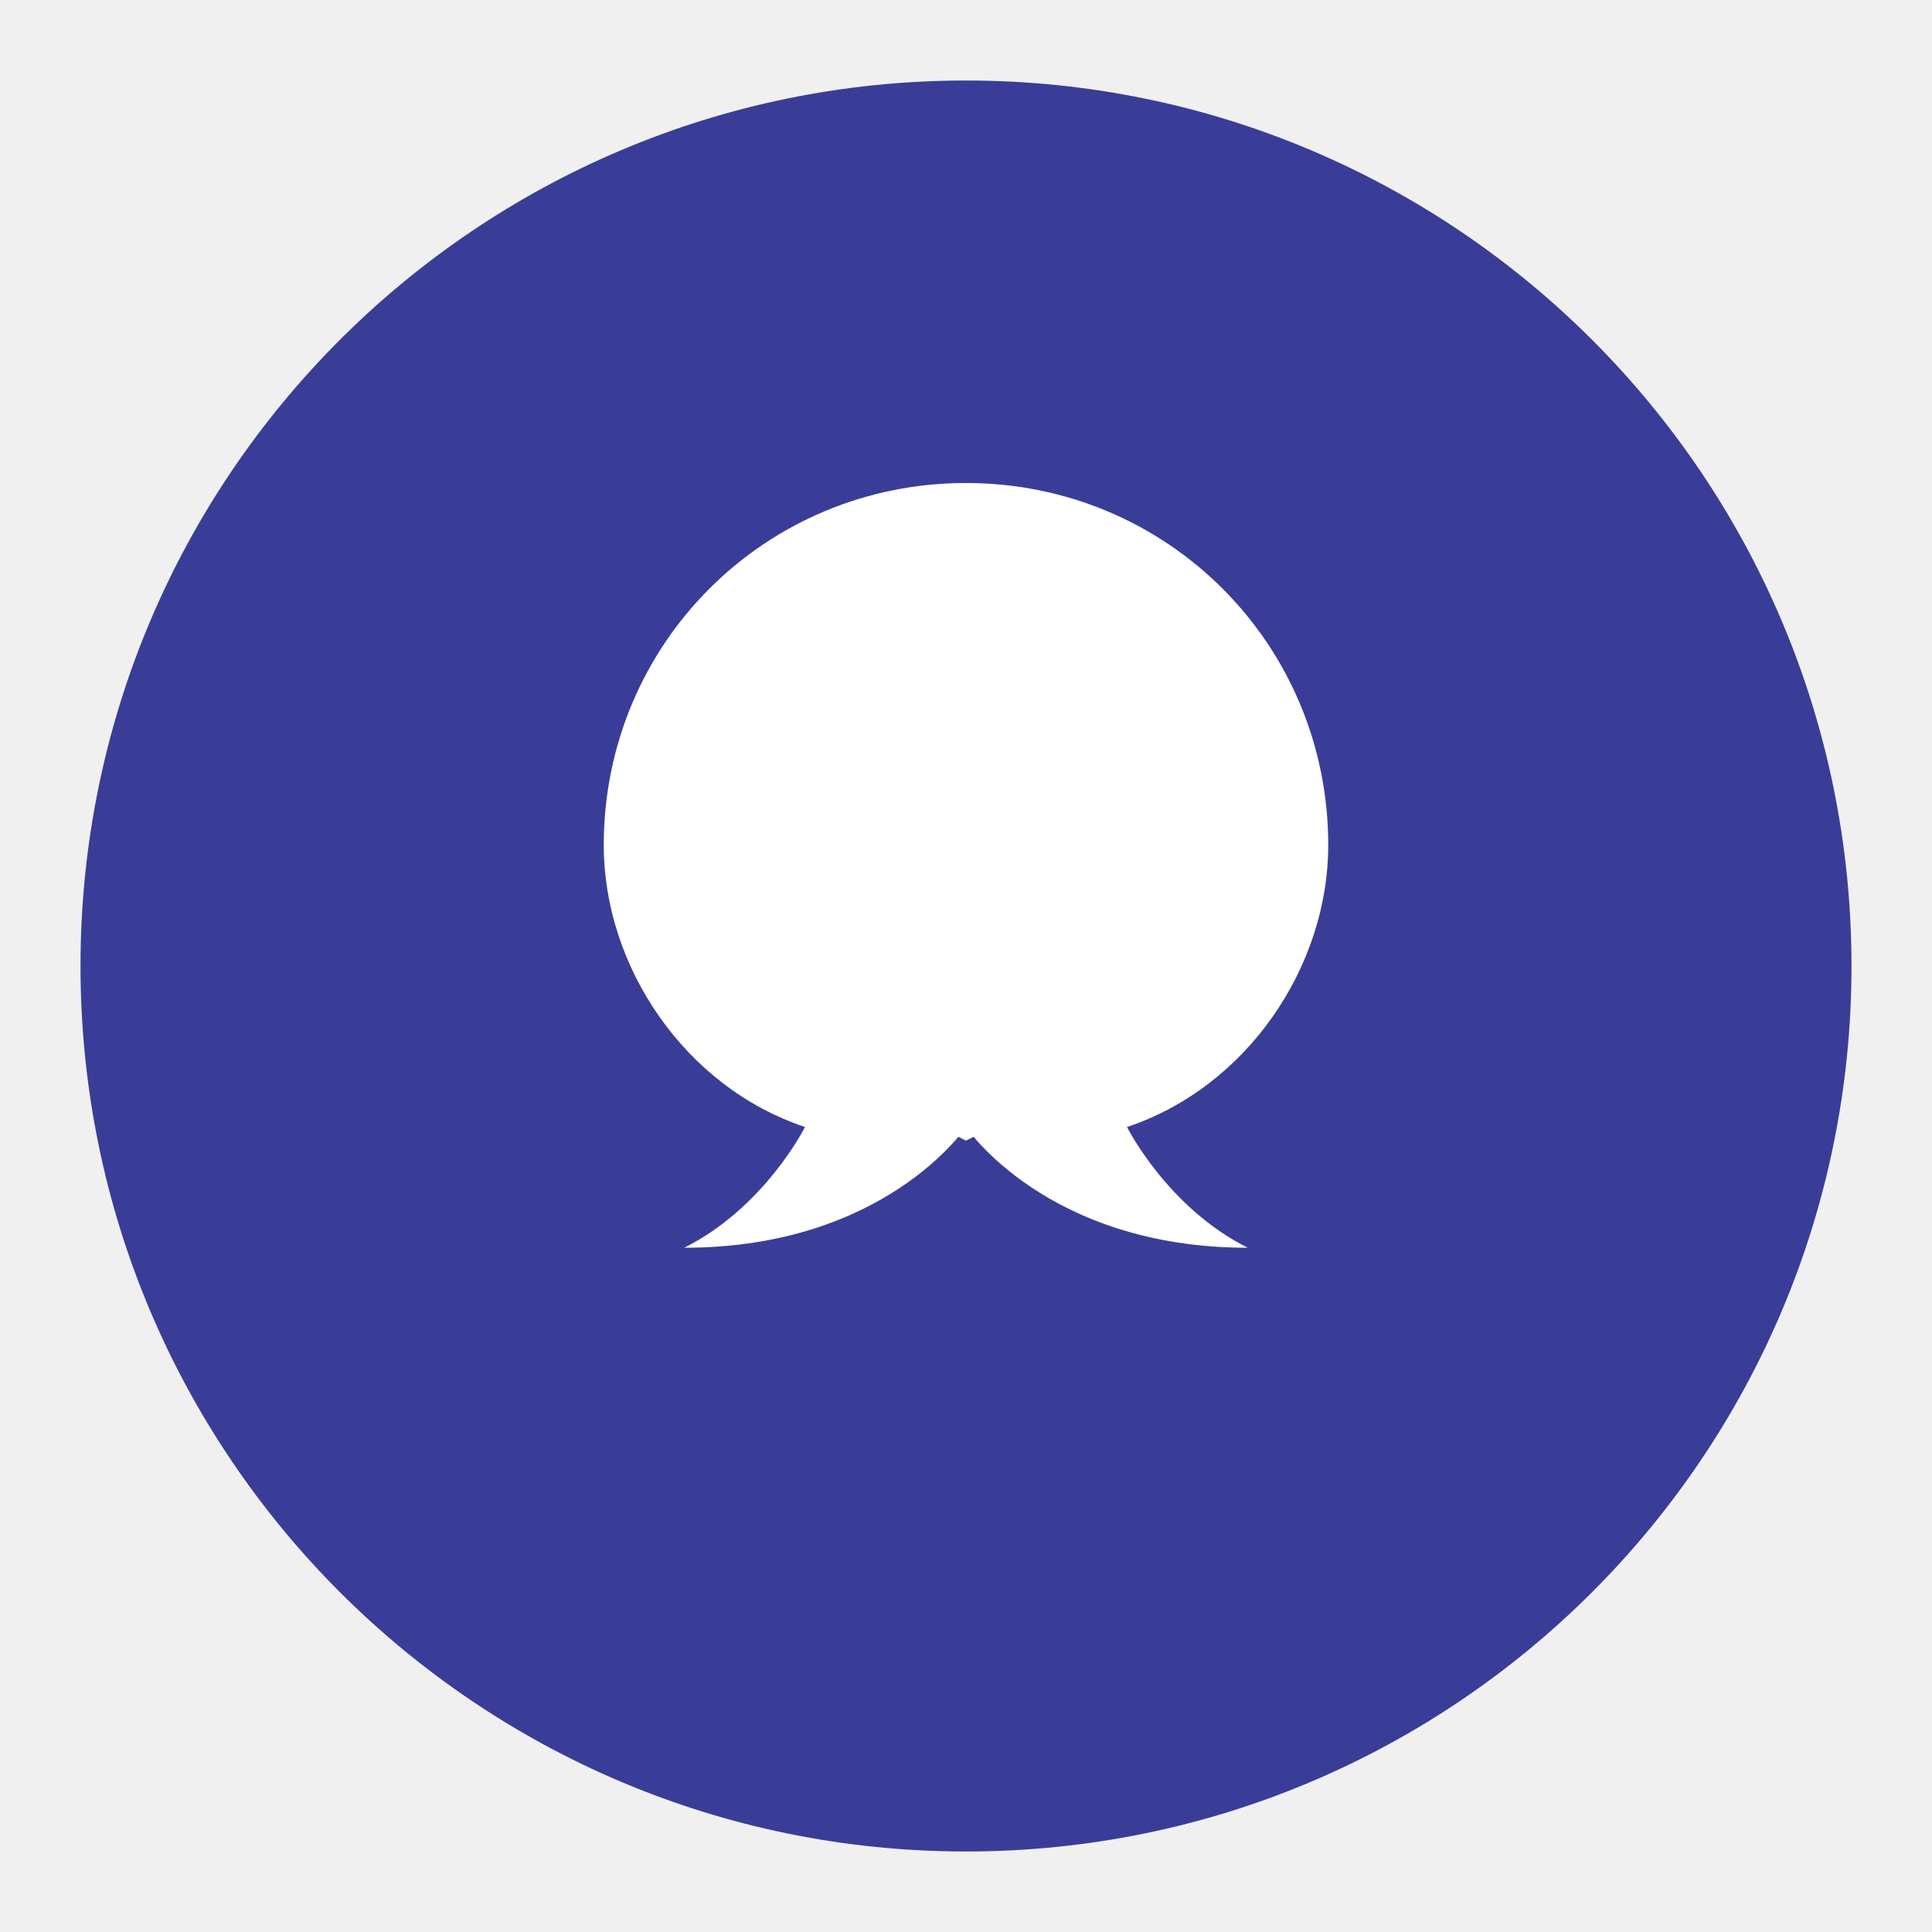
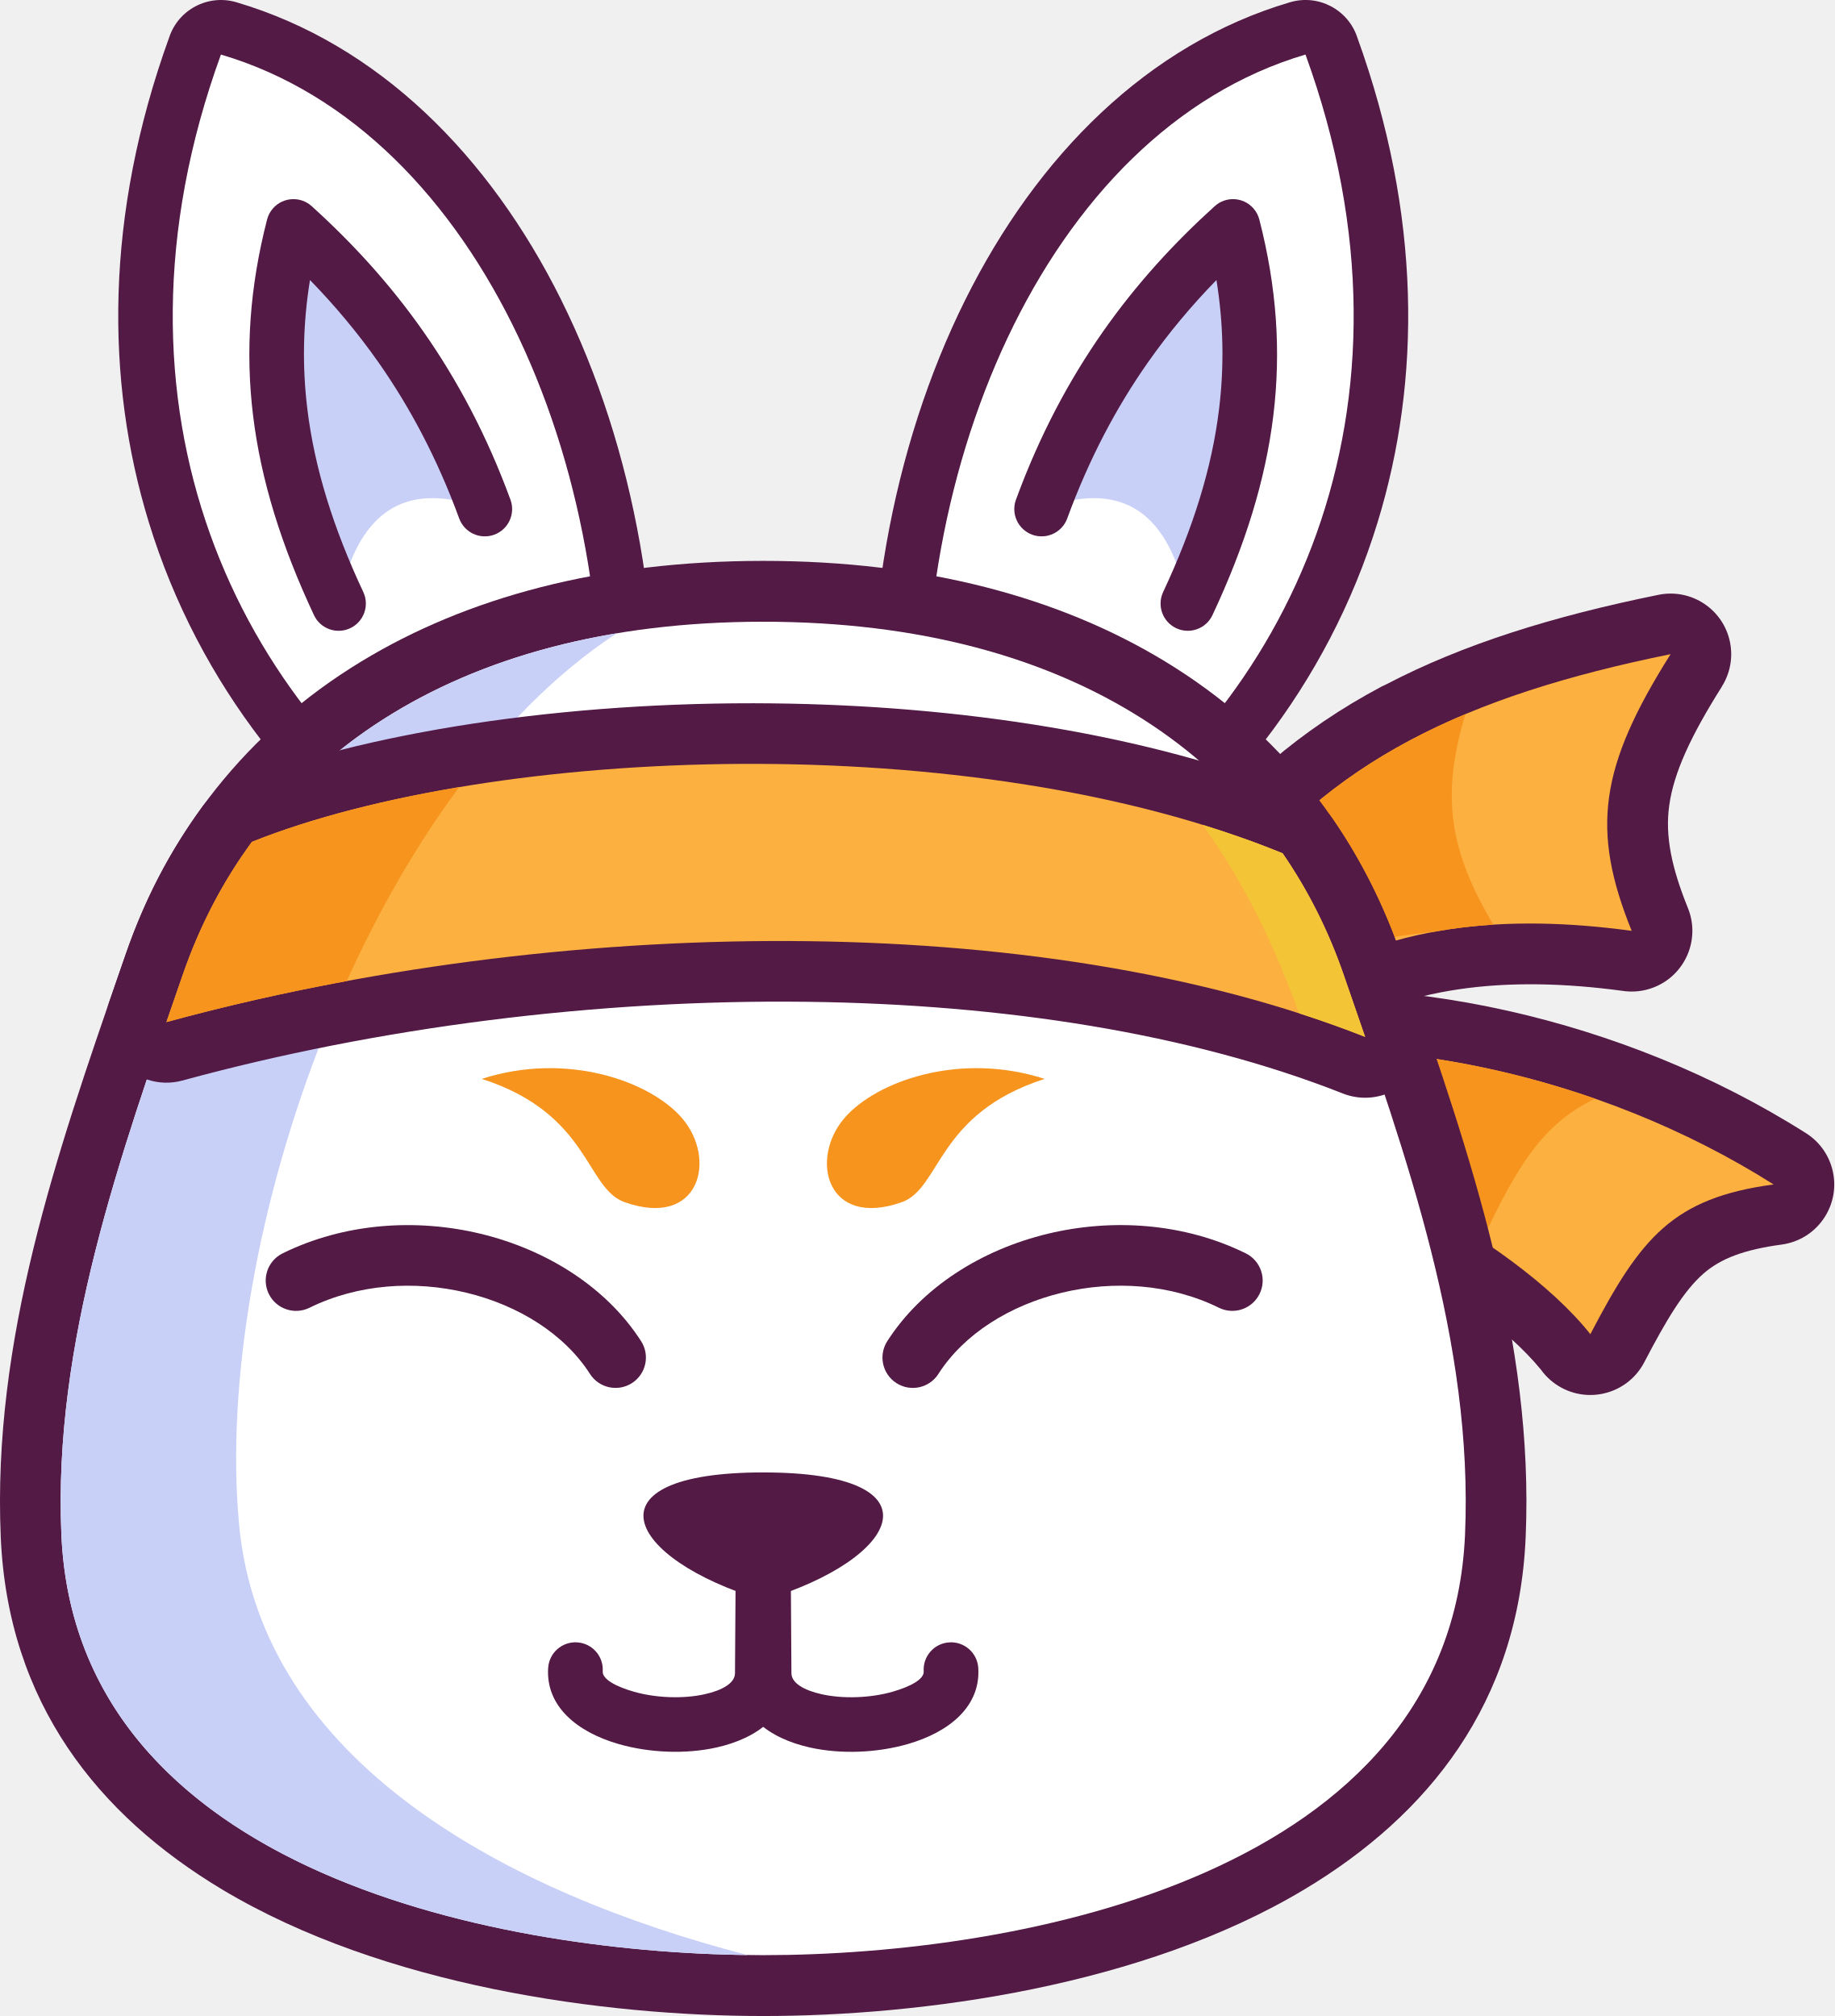
- <svg xmlns="http://www.w3.org/2000/svg" width="48" height="48" viewBox="0 0 48 48" fill="none">
-   <circle cx="24" cy="24" r="22" fill="#3A3D98" />
-   <path d="M24 12C19 12 15 16 15 21C15 24 17 27 20 28C20 28 19 30 17 31C22 31 24 28 24 28C24 28 26 31 31 31C29 30 28 28 28 28C31 27 33 24 33 21C33 16 29 12 24 12Z" fill="white" />
-   <path d="M16 20L24 16L32 20L24 24L16 20Z" fill="white" />
-   <path d="M20 21.5V25.5L24 27.5L28 25.5V21.5" stroke="white" stroke-width="1.5" />
+ <svg xmlns="http://www.w3.org/2000/svg" id="Layer_2" data-name="Layer 2" viewBox="0 0 1149 1263.15">
+   <defs>
+     <style>
+       .cls-1, .cls-2, .cls-3, .cls-4, .cls-5, .cls-6 {
+         fill-rule: evenodd;
+       }
+ 
+       .cls-1, .cls-7 {
+         fill: #531a45;
+       }
+ 
+       .cls-2 {
+         fill: #fbb040;
+       }
+ 
+       .cls-3 {
+         fill: #fff;
+       }
+ 
+       .cls-4 {
+         fill: #f3c536;
+       }
+ 
+       .cls-5 {
+         fill: #c9d0f7;
+       }
+ 
+       .cls-6 {
+         fill: #f7941e;
+       }
+     </style>
+   </defs>
+   <g id="mascot_logo" data-name="mascot logo">
+     <g>
+       <path class="cls-7" d="M341.16,482.15c5.52-92.89-12.83-187.2-50.93-263.76-31.24-62.81-75.61-113.11-130.49-139.48-24.07,83.91-21.81,161.25-1.3,228.31,24.55,80.26,75.33,146.23,138.3,191.29l44.41-16.37h0ZM351.52,187.89c46.19,92.83,66.82,208.34,56.14,320.04-.49,13.48-8.97,25.96-22.41,30.89l-81.36,29.98-.02-.06c-9.74,3.56-20.98,2.66-30.35-3.42-82.1-53.3-149.06-135.94-180.36-238.28-27.19-88.88-27.42-192.26,12.8-303.58,5.75-17.43,24.34-27.27,42.08-22.06,89.06,26.25,158.5,96.04,203.5,186.49h0Z" />
+       <path class="cls-3" d="M373.47,506.71c20.37-205.26-71.35-424.27-235.08-472.53-81.08,223.23,11.68,410.3,153.72,502.5,27.12-9.99,54.24-19.98,81.36-29.97h0Z" />
+       <path class="cls-5" d="M303.71,318.96c-51.18-19.35-80.37,2.92-91.59,59.2-33.88-68.38-48.39-145-28.29-236.35,53.95,46.37,93.63,105.68,119.88,177.14h0Z" />
+       <path class="cls-7" d="M319.76,313.08c3.25,8.86-1.3,18.69-10.17,21.94-8.87,3.25-18.69-1.3-21.94-10.17-13.84-37.79-30.95-69.78-50.38-97.53-13.33-19.03-27.79-36.15-43.1-51.87-4.39,27.22-4.94,53.9-1.64,80.87,4.51,36.92,16.2,74.43,35.04,114.63,3.99,8.53.3,18.69-8.23,22.68-8.53,3.99-18.69.31-22.68-8.23-20.47-43.67-33.19-84.55-38.12-124.93-4.96-40.63-2.06-80.74,8.69-122.64.64-2.69,1.95-5.25,3.93-7.45,6.32-6.98,17.11-7.52,24.09-1.2,25.23,22.84,48.89,48.49,69.98,78.6,21.15,30.21,39.67,64.77,54.52,105.3h0Z" />
+       <path class="cls-7" d="M548.51,507.92c-10.69-111.69,9.95-227.21,56.14-320.04C649.64,97.44,719.09,27.65,808.15,1.39c17.74-5.21,36.33,4.63,42.07,22.06,40.22,111.32,39.99,214.7,12.8,303.58-31.3,102.34-98.25,184.99-180.36,238.28-9.37,6.08-20.61,6.98-30.35,3.42l-.03.06-81.36-29.98c-13.44-4.93-21.93-17.41-22.41-30.89h0ZM665.94,218.39c-38.1,76.56-56.45,170.87-50.93,263.76l44.42,16.37c62.96-45.06,113.75-111.03,138.3-191.29,20.52-67.06,22.78-144.4-1.3-228.31-54.88,26.37-99.24,76.67-130.48,139.48h0Z" />
+       <path class="cls-3" d="M582.7,506.71c-20.37-205.26,71.36-424.27,235.08-472.53,81.08,223.23-11.68,410.3-153.73,502.5-27.12-9.99-54.24-19.98-81.36-29.97h0Z" />
+       <path class="cls-5" d="M652.46,318.96c51.18-19.35,80.38,2.92,91.59,59.2,33.88-68.38,48.39-145,28.3-236.35-53.96,46.37-93.63,105.68-119.88,177.14h0Z" />
+       <path class="cls-7" d="M668.52,324.85c-3.25,8.86-13.07,13.42-21.94,10.17-8.86-3.25-13.42-13.08-10.17-21.94,14.85-40.53,33.37-75.09,54.52-105.3,21.09-30.11,44.75-55.76,69.98-78.6,6.98-6.32,17.77-5.78,24.08,1.2,1.99,2.19,3.29,4.76,3.94,7.45,10.76,41.9,13.65,82.01,8.69,122.64-4.92,40.38-17.64,81.26-38.11,124.93-3.99,8.53-14.14,12.21-22.68,8.23-8.53-3.99-12.22-14.15-8.23-22.68,18.85-40.19,30.54-77.71,35.04-114.63,3.29-26.97,2.75-53.65-1.64-80.87-15.31,15.71-29.77,32.84-43.1,51.87-19.44,27.75-36.53,59.74-50.38,97.53h0Z" />
+       <path class="cls-7" d="M738.5,539.41c35.32-47.44,76.65-82.48,126.92-109.23.97-.51,1.96-.98,2.95-1.4,48.19-25.16,104.16-42.62,170.67-56.12,20.56-4.11,40.56,9.22,44.67,29.78,1.98,9.93-.11,19.73-5.1,27.67l.04.02c-19.44,30.83-30.16,53.88-33.03,74.57-2.67,19.23,1.52,39.03,11.77,64.4,7.81,19.49-1.66,41.63-21.15,49.44-6.59,2.64-13.49,3.3-20.04,2.27-34.84-4.69-69.67-5.84-102.74-.91-31.61,4.7-61.59,15.05-88.25,33.39-17.27,11.92-40.95,7.59-52.87-9.68-.97-1.4-1.82-2.84-2.58-4.31l-33.65-58.34c-7.76-13.5-6.29-29.77,2.41-41.53l-.03-.02h0ZM901.15,497.48c-33.31,17.72-61.63,39.83-86.26,68.13l2.61,4.54c27.11-13.07,55.63-21.24,84.93-25.6,22.33-3.32,45.11-4.4,68.04-3.77-2.28-15.55-2.4-30.75-.21-46.5,1.28-9.2,3.34-18.37,6.21-27.7-26.69,8.34-50.83,17.98-72.72,29.39-.84.53-1.7,1.04-2.6,1.52h0Z" />
+       <path class="cls-2" d="M769.02,562.04c63.38-85.13,148.83-126.05,277.46-152.17-44.74,70.97-49.89,110.2-24.38,173.36-76.96-10.48-154.59-5.16-218.49,38.77-14.22-24.66-20.36-35.31-34.58-59.97h0Z" />
+       <path class="cls-6" d="M769.02,562.04c39.42-52.95,87.39-88.79,148.97-114.61-15.67,51.4-9.86,85.97,17.45,131.92-12.46.77-24.78,2.22-36.91,4.43-35.79,3.55-70.54,11.27-102.42,25.22l-27.08-46.96h0Z" />
+       <path class="cls-7" d="M751.65,625.18c58.3-9.75,125.63-6.98,193.3,8.24,63.92,14.38,128.47,39.92,186.28,76.54,17.76,11.18,23.1,34.65,11.91,52.42-6.24,9.92-16.32,15.96-27.1,17.42h0c-23.43,3.16-38.18,8.71-49.09,18.3-12.41,10.91-23.21,29.08-36.95,55.42-9.7,18.67-32.71,25.94-51.37,16.23-5.51-2.86-10.03-6.89-13.41-11.62-21.23-25.96-60.72-53.97-103.23-75.91-42.4-21.88-85.96-36.98-115.1-36.99-20.97,0-37.97-17-37.97-37.97,0-3.13.38-6.16,1.1-9.07l-.05-.02,10.99-44.55c3.74-15.21,16.15-26.01,30.68-28.44h0ZM928.28,707.58c-23.34-5.25-46.55-8.79-69.12-10.61,12.64,5.31,25.29,11.24,37.7,17.64,33.04,17.05,65.07,37.81,91.12,59.59,8.73-12.9,17.9-23.83,28.66-33.29,1.33-1.17,2.67-2.31,4.03-3.42-30.21-12.96-61.38-22.94-92.38-29.91h0Z" />
+       <path class="cls-2" d="M757.9,662.7c104.67-17.52,242.21,9.19,353.09,79.43-63.05,8.48-83.2,33.25-114.77,93.81-48.27-60.87-178.11-128.63-249.31-128.69l10.99-44.55h0Z" />
+       <path class="cls-6" d="M757.9,662.7c71.43-11.95,158.17-3.3,241.3,25.72-32.32,15.29-48.64,41.73-70.39,88.04-34.81-40.35-107.23-82.33-173.13-104.73l2.22-9.02h0Z" />
+       <path class="cls-7" d="M478.09,427.67c-87.3,0-158.1,18.83-212.14,51.69-56.26,34.22-94.96,84-115.57,143.66l-3.78,10.93c-37.06,107.13-74.93,216.63-70.17,326.03,3.2,73.67,44.61,124.43,101.77,158.68,87.25,52.27,210.31,68.24,299.89,68.24s212.63-15.96,299.88-68.24c57.16-34.25,98.58-85.01,101.78-158.68,4.76-109.4-33.12-218.9-70.17-326.03l-3.79-10.93c-20.61-59.66-59.3-109.44-115.57-143.66-54.04-32.86-124.84-51.69-212.13-51.69h0ZM226.34,414.44c65.87-40.06,150.04-63.01,251.75-63.01s185.87,22.95,251.74,63.01c71.85,43.69,121.33,107.42,147.74,183.87l3.78,10.94c39.42,113.97,79.72,230.47,74.34,354.02-4.5,103.7-60.91,174.02-138.7,220.63-101.33,60.72-239.39,79.26-338.89,79.26s-237.56-18.54-338.9-79.26C61.4,1137.28,4.98,1066.96.48,963.26c-5.38-123.55,34.92-240.05,74.34-354.02l3.79-10.94c26.4-76.45,75.88-140.17,147.73-183.87h0Z" />
+       <path class="cls-3" d="M478.09,389.55c-195.47,0-318.08,89.35-363.6,221.11-39.4,114.04-81.27,230.64-76.04,350.96,9.23,212.62,277.43,263.4,439.63,263.4s430.4-50.78,439.63-263.4c5.23-120.32-36.64-236.92-76.04-350.96-45.52-131.76-168.13-221.11-363.59-221.11h0Z" />
+       <path class="cls-5" d="M386.36,396.81c-142.5,23.75-233.94,104.08-271.86,213.86-39.4,114.04-81.27,230.64-76.04,350.96,9.04,208.43,266.93,261.33,429.89,263.34-150.54-38.99-304.69-120.86-318.58-269.7-16.65-178.42,80.42-456.4,236.58-558.46h0Z" />
+       <path class="cls-1" d="M478.11,922.57c112.52,0,86.78,54.12,0,80.15-86.77-26.03-112.52-80.15,0-80.15h0Z" />
+       <path class="cls-7" d="M343.38,1045.06c.59-9.44,8.72-16.61,18.16-16.02,9.44.59,16.61,8.72,16.01,18.16-.32,4.89,8.18,9.49,19.33,12.71,6.84,1.98,14.53,3.15,22.3,3.44,7.75.29,15.4-.28,22.18-1.79,10.76-2.39,19.02-6.82,19.05-13.21l.58-88.39c.03-9.44,7.71-17.05,17.15-17.02,9.44.04,17.05,7.72,17.02,17.16l-.58,88.39c-.17,25.82-20,40.69-45.85,46.44-9.71,2.16-20.3,2.99-30.76,2.59-10.42-.39-20.93-2.02-30.48-4.78-26.12-7.54-45.67-23.71-44.12-47.69h0Z" />
+       <path class="cls-7" d="M578.62,1047.2c-.59-9.44,6.57-17.57,16.02-18.16,9.44-.59,17.57,6.58,18.16,16.02,1.55,23.98-18,40.16-44.12,47.69-9.55,2.75-20.06,4.39-30.48,4.78-10.46.4-21.05-.43-30.76-2.59-25.86-5.75-45.69-20.62-45.85-46.44l-.58-88.39c-.04-9.44,7.58-17.12,17.02-17.16,9.44-.04,17.12,7.58,17.16,17.02l.57,88.39c.04,6.39,8.29,10.81,19.05,13.21,6.79,1.51,14.44,2.08,22.18,1.79,7.78-.29,15.47-1.46,22.31-3.44,11.14-3.22,19.64-7.82,19.32-12.71h0Z" />
+       <path class="cls-7" d="M401.59,840.32c5.68,8.84,3.11,20.61-5.73,26.28-8.84,5.67-20.61,3.1-26.28-5.73-16.1-25.14-44.9-43.06-77.43-50.91-32.28-7.78-67.89-5.54-98.28,9.43-9.41,4.65-20.82.78-25.46-8.63-4.65-9.41-.78-20.82,8.63-25.46,38.7-19.06,83.61-22.01,124.04-12.26,41.67,10.05,79,33.7,100.51,67.29h0Z" />
+       <path class="cls-7" d="M587.82,860.87c-5.67,8.84-17.44,11.41-26.28,5.73-8.84-5.67-11.41-17.44-5.73-26.28,21.51-33.59,58.84-57.24,100.51-67.29,40.44-9.75,85.35-6.8,124.04,12.26,9.41,4.65,13.28,16.05,8.63,25.46-4.65,9.41-16.05,13.28-25.46,8.63-30.4-14.97-66.01-17.21-98.29-9.43-32.53,7.85-61.32,25.76-77.43,50.91h0Z" />
+       <path class="cls-6" d="M391.38,753.28c-24.75-8.73-21.72-55.43-89.57-77.29,53.25-17.25,105.51,1.5,125.35,24.5,22.19,25.71,11.14,69.34-35.78,52.78h0Z" />
+       <path class="cls-6" d="M564.79,753.28c24.75-8.73,21.71-55.43,89.57-77.29-53.25-17.25-105.51,1.5-125.35,24.5-22.19,25.71-11.14,69.34,35.78,52.78h0Z" />
+       <path class="cls-7" d="M182.27,558.8c-5.47,8.18-10.56,16.79-15.26,25.83l-.81,1.56c109.52-23.73,226.87-35.86,340.28-34.46,100.48,1.25,198.09,13.06,284.81,36.77l-.26-.51c-3.83-7.63-8.08-15.15-12.74-22.52-85.38-32.69-191.29-47.67-294.71-48.82-115.26-1.28-226.17,14.55-301.31,42.15h0ZM99.4,549.49c7.96-15.32,17.21-30.18,27.71-44.51h0c4.06-5.54,9.67-10.06,16.53-12.8,83.69-33.47,210.36-52.91,340.54-51.47,115.73,1.28,235.34,19.01,331.51,57.94,7.47,2.53,14.23,7.4,19.05,14.39,8.87,12.87,16.95,26.57,24.2,41.01,7.12,14.16,13.32,28.94,18.62,44.26l3.96,11.47c11.95,34.53-3.33-10.32,9.53,27.18,2.98,8.37,3.05,17.82-.46,26.73-7.73,19.57-29.87,29.17-49.44,21.44-95.39-37.7-212.9-55.93-335.56-57.44-131.79-1.63-269.09,15.94-391.4,49.35h0c-7.11,1.93-14.84,1.83-22.33-.75-19.82-6.82-30.35-28.43-23.53-48.24l10.28-29.74c6.04-17.52,12.99-33.82,20.79-48.82h0Z" />
+       <path class="cls-2" d="M157.79,527.47c-18.42,25.14-32.88,53.05-43.3,83.19l-10.28,29.74c243.84-66.61,545.44-71.92,750.93,9.28-4.48-13.04-8.99-26.05-13.47-39.02-9.44-27.31-22.19-52.79-38.21-76.03-194.49-79.63-495.26-67.33-645.68-7.16h0Z" />
+       <path class="cls-4" d="M813.72,634.9c14.19,4.57,28.02,9.49,41.42,14.79-4.48-13.04-8.99-26.05-13.47-39.02-9.44-27.31-22.19-52.79-38.21-76.03-16.02-6.56-32.76-12.48-50.08-17.81,26.24,36.45,45.41,76.65,60.33,118.08h0Z" />
+       <path class="cls-6" d="M157.79,527.47l-.86,1.18c-3.72,5.13-7.27,10.36-10.66,15.71l-.78,1.24-2.3,3.73-.76,1.25-.21.35-1.29,2.16-.74,1.27-.73,1.26-.02.04-1.38,2.43-.04.08-.71,1.28-.71,1.28-1.09,2.01-.31.57-.69,1.29-.24.46-1.09,2.08-1.26,2.46-1.31,2.61-1.39,2.85-.73,1.52-1.47,3.11-.82,1.79-1.53,3.39-.52,1.19-1.67,3.87-.38.9c-.6,1.42-1.19,2.85-1.76,4.28l-.09.22-.04.1-.12.31c-.61,1.55-1.22,3.09-1.81,4.65l-.03.08-.15.4-1.57,4.18-.18.5-.1.27c-.58,1.62-1.16,3.24-1.72,4.86l-1.85,5.35-1.85,5.35-1.85,5.35-1.85,5.36-1.86,5.36-1.02,2.96c36.54-9.98,74.36-18.57,112.97-25.71,19.82-43.83,43.47-85.24,70.43-121.5-49.5,8.3-93.94,19.92-129.82,34.28h0Z" />
+     </g>
+   </g>
</svg>
